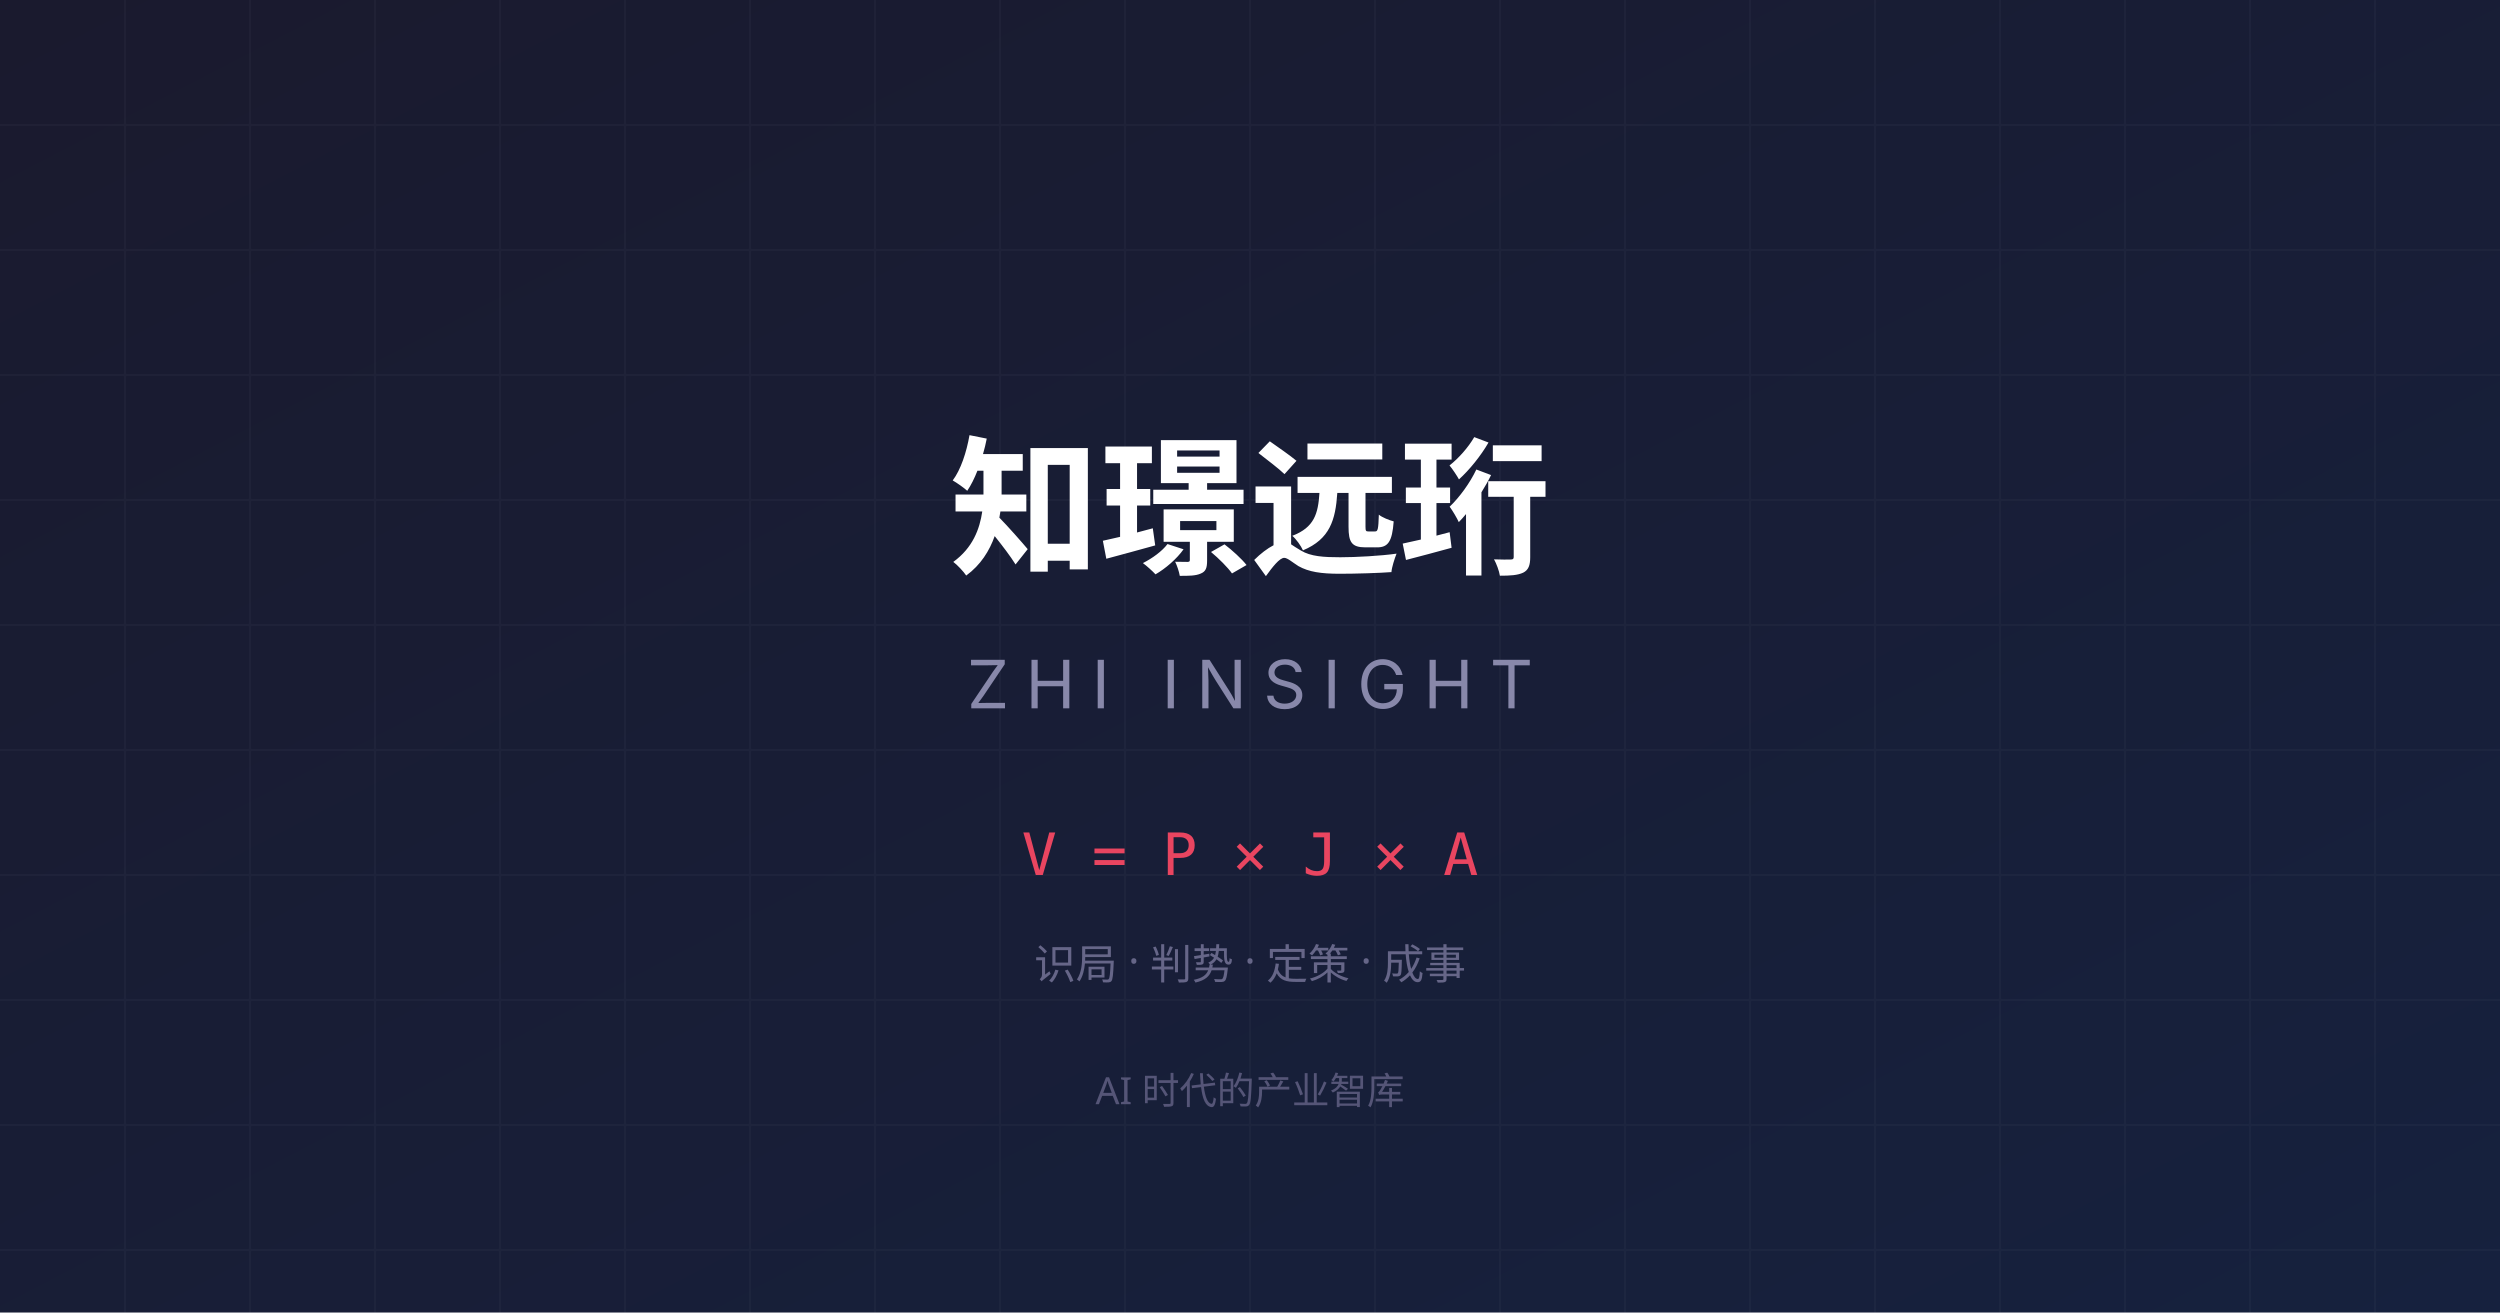
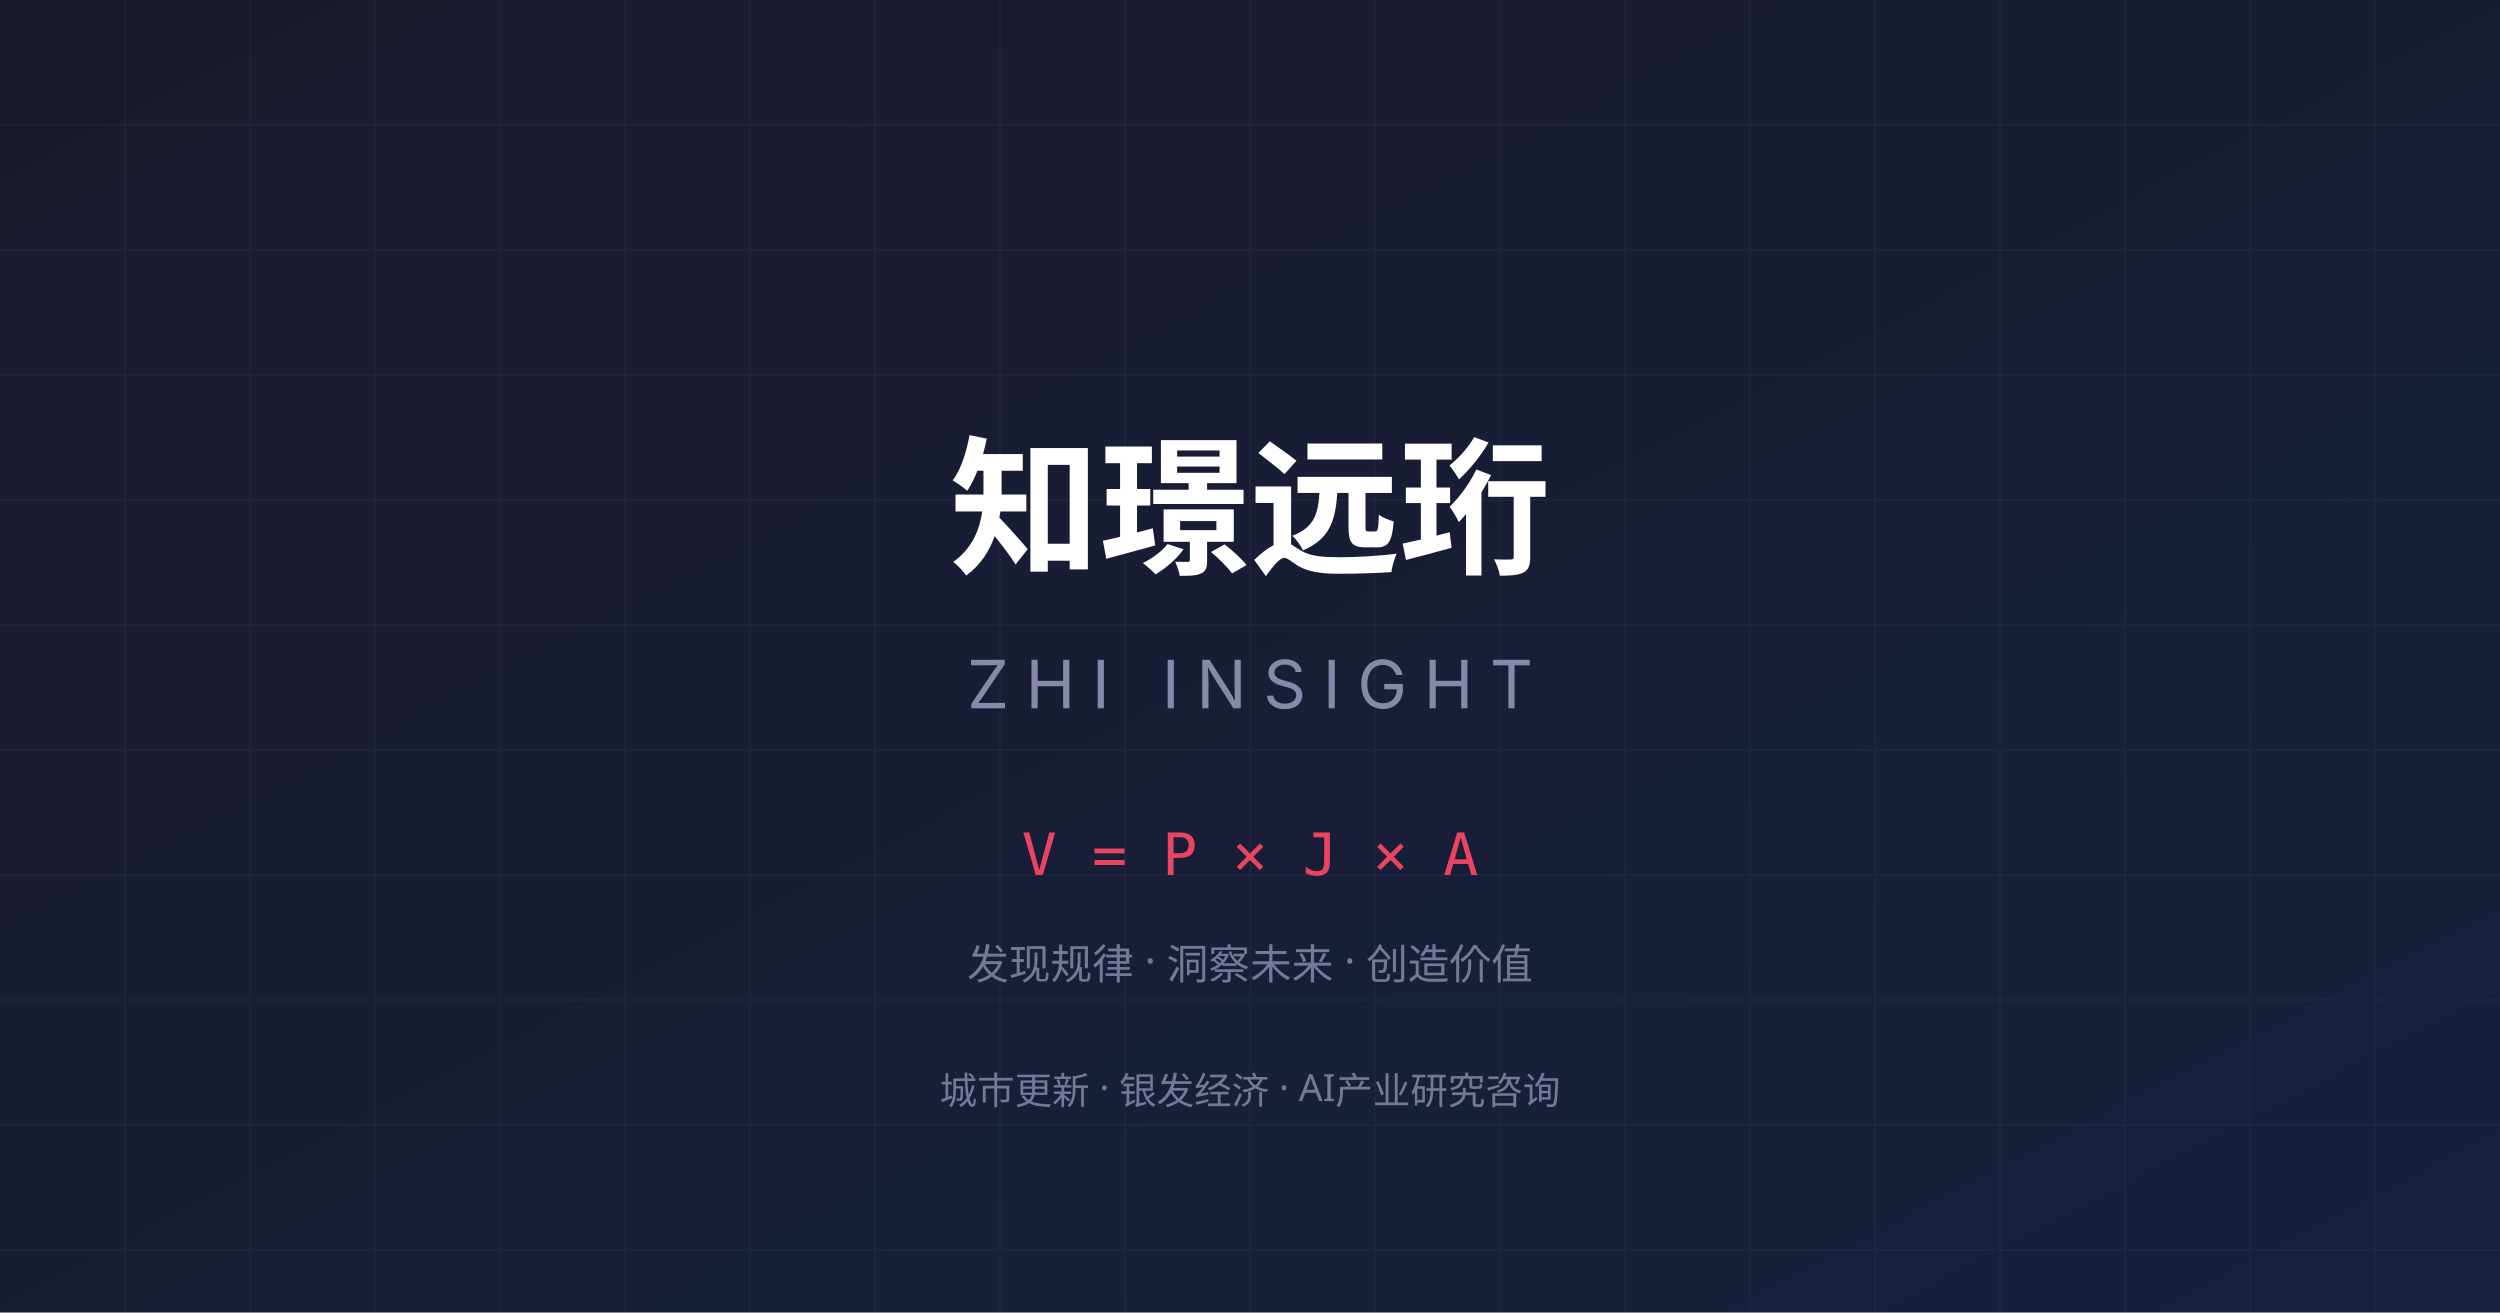
<svg xmlns="http://www.w3.org/2000/svg" width="1200" height="630" viewBox="0 0 1200 630">
  <defs>
    <linearGradient id="bg" x1="0%" y1="0%" x2="100%" y2="100%">
      <stop offset="0%" stop-color="#1a1a2e" />
      <stop offset="100%" stop-color="#16213e" />
    </linearGradient>
  </defs>
  <rect width="1200" height="630" fill="url(#bg)" />
  <g opacity="0.03">
    <path d="M0 60H1200M0 120H1200M0 180H1200M0 240H1200M0 300H1200M0 360H1200M0 420H1200M0 480H1200M0 540H1200M0 600H1200" stroke="white" stroke-width="1" />
    <path d="M60 0V630M120 0V630M180 0V630M240 0V630M300 0V630M360 0V630M420 0V630M480 0V630M540 0V630M600 0V630M660 0V630M720 0V630M780 0V630M840 0V630M900 0V630M960 0V630M1020 0V630M1080 0V630M1140 0V630" stroke="white" stroke-width="1" />
  </g>
  <text x="600" y="270" font-family="Noto Sans SC, sans-serif" font-size="72" font-weight="700" fill="white" text-anchor="middle">知璟远珩</text>
  <text x="600" y="340" font-family="Inter, sans-serif" font-size="32" font-weight="400" fill="#8888aa" text-anchor="middle" letter-spacing="8">ZHI INSIGHT</text>
  <text x="600" y="420" font-family="monospace" font-size="28" fill="#e94560" text-anchor="middle">V = P × J × A</text>
-   <text x="600" y="470" font-family="Noto Sans SC, sans-serif" font-size="20" fill="#666688" text-anchor="middle">识局 · 判势 · 定策 · 成事</text>
-   <text x="600" y="530" font-family="Noto Sans SC, sans-serif" font-size="18" fill="#555577" text-anchor="middle">AI 时代的产业智库</text>
+   <text x="600" y="470" font-family="Noto Sans SC, sans-serif" font-size="20" fill="#777799" text-anchor="middle">发现规律 · 洞察未来 · 创造价值</text>
+   <text x="600" y="530" font-family="Noto Sans SC, sans-serif" font-size="18" fill="#777799" text-anchor="middle">城市更新 · 银发经济 · AI产业研究咨询</text>
</svg>
